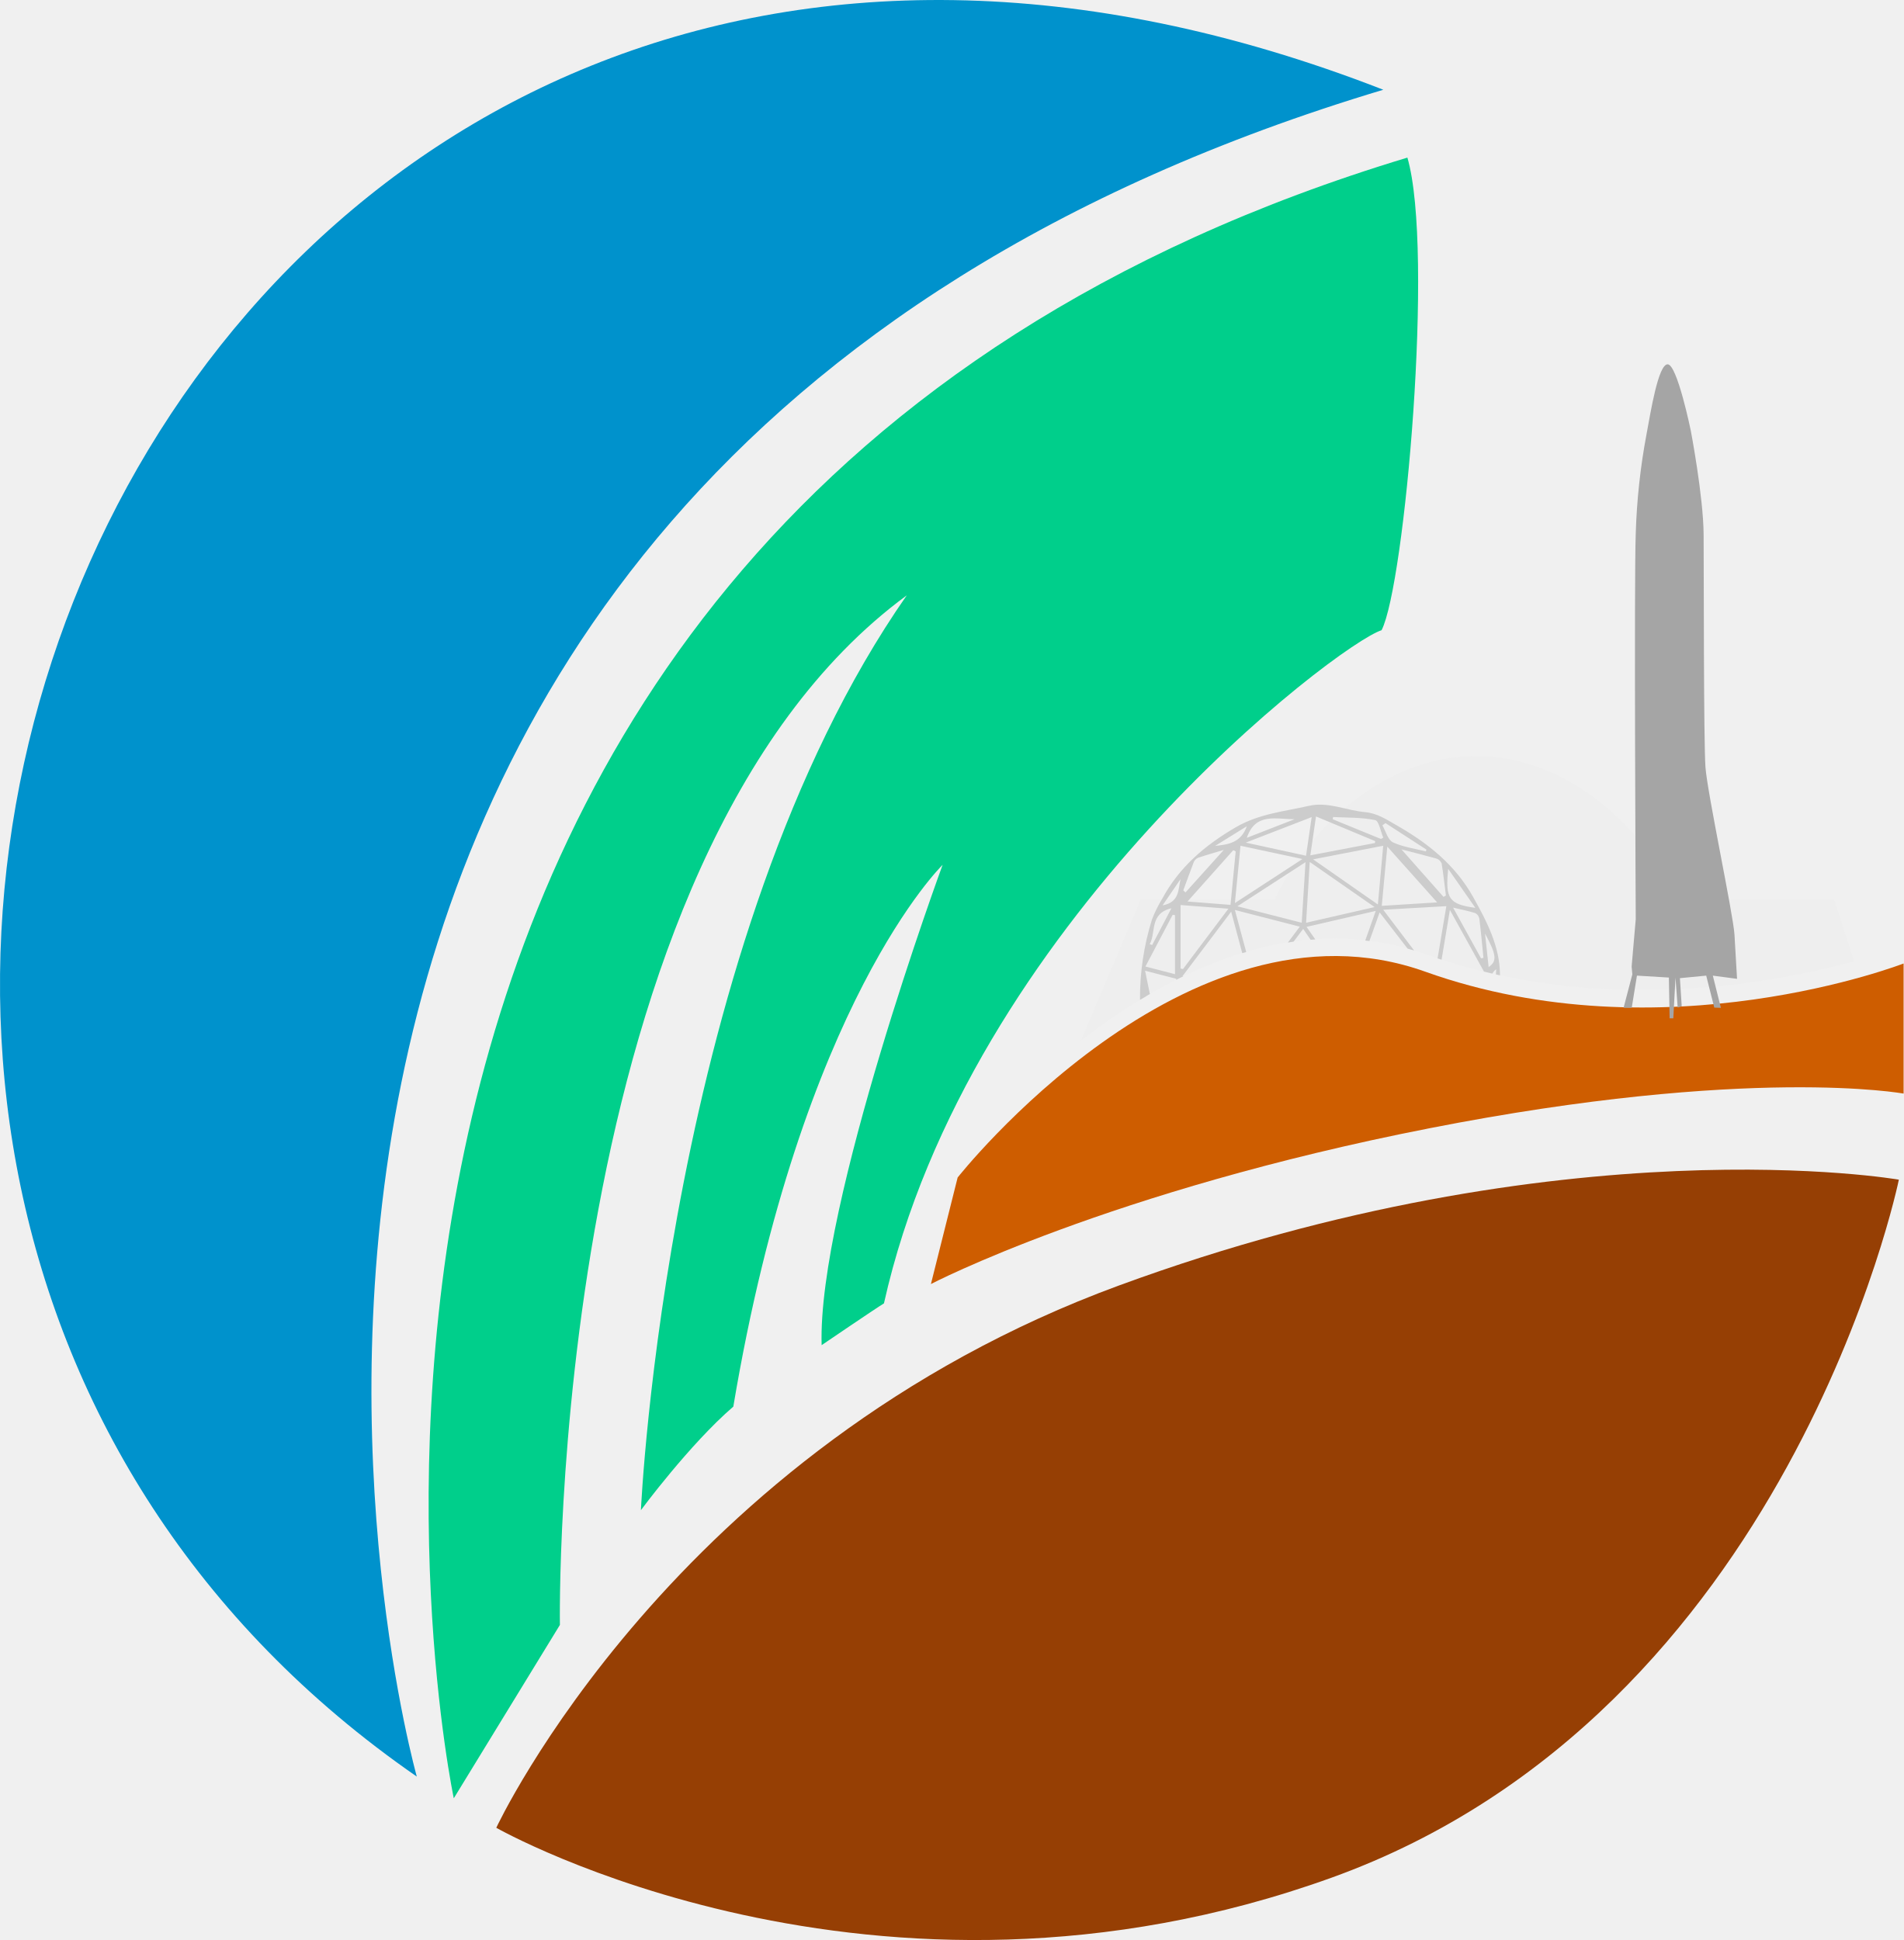
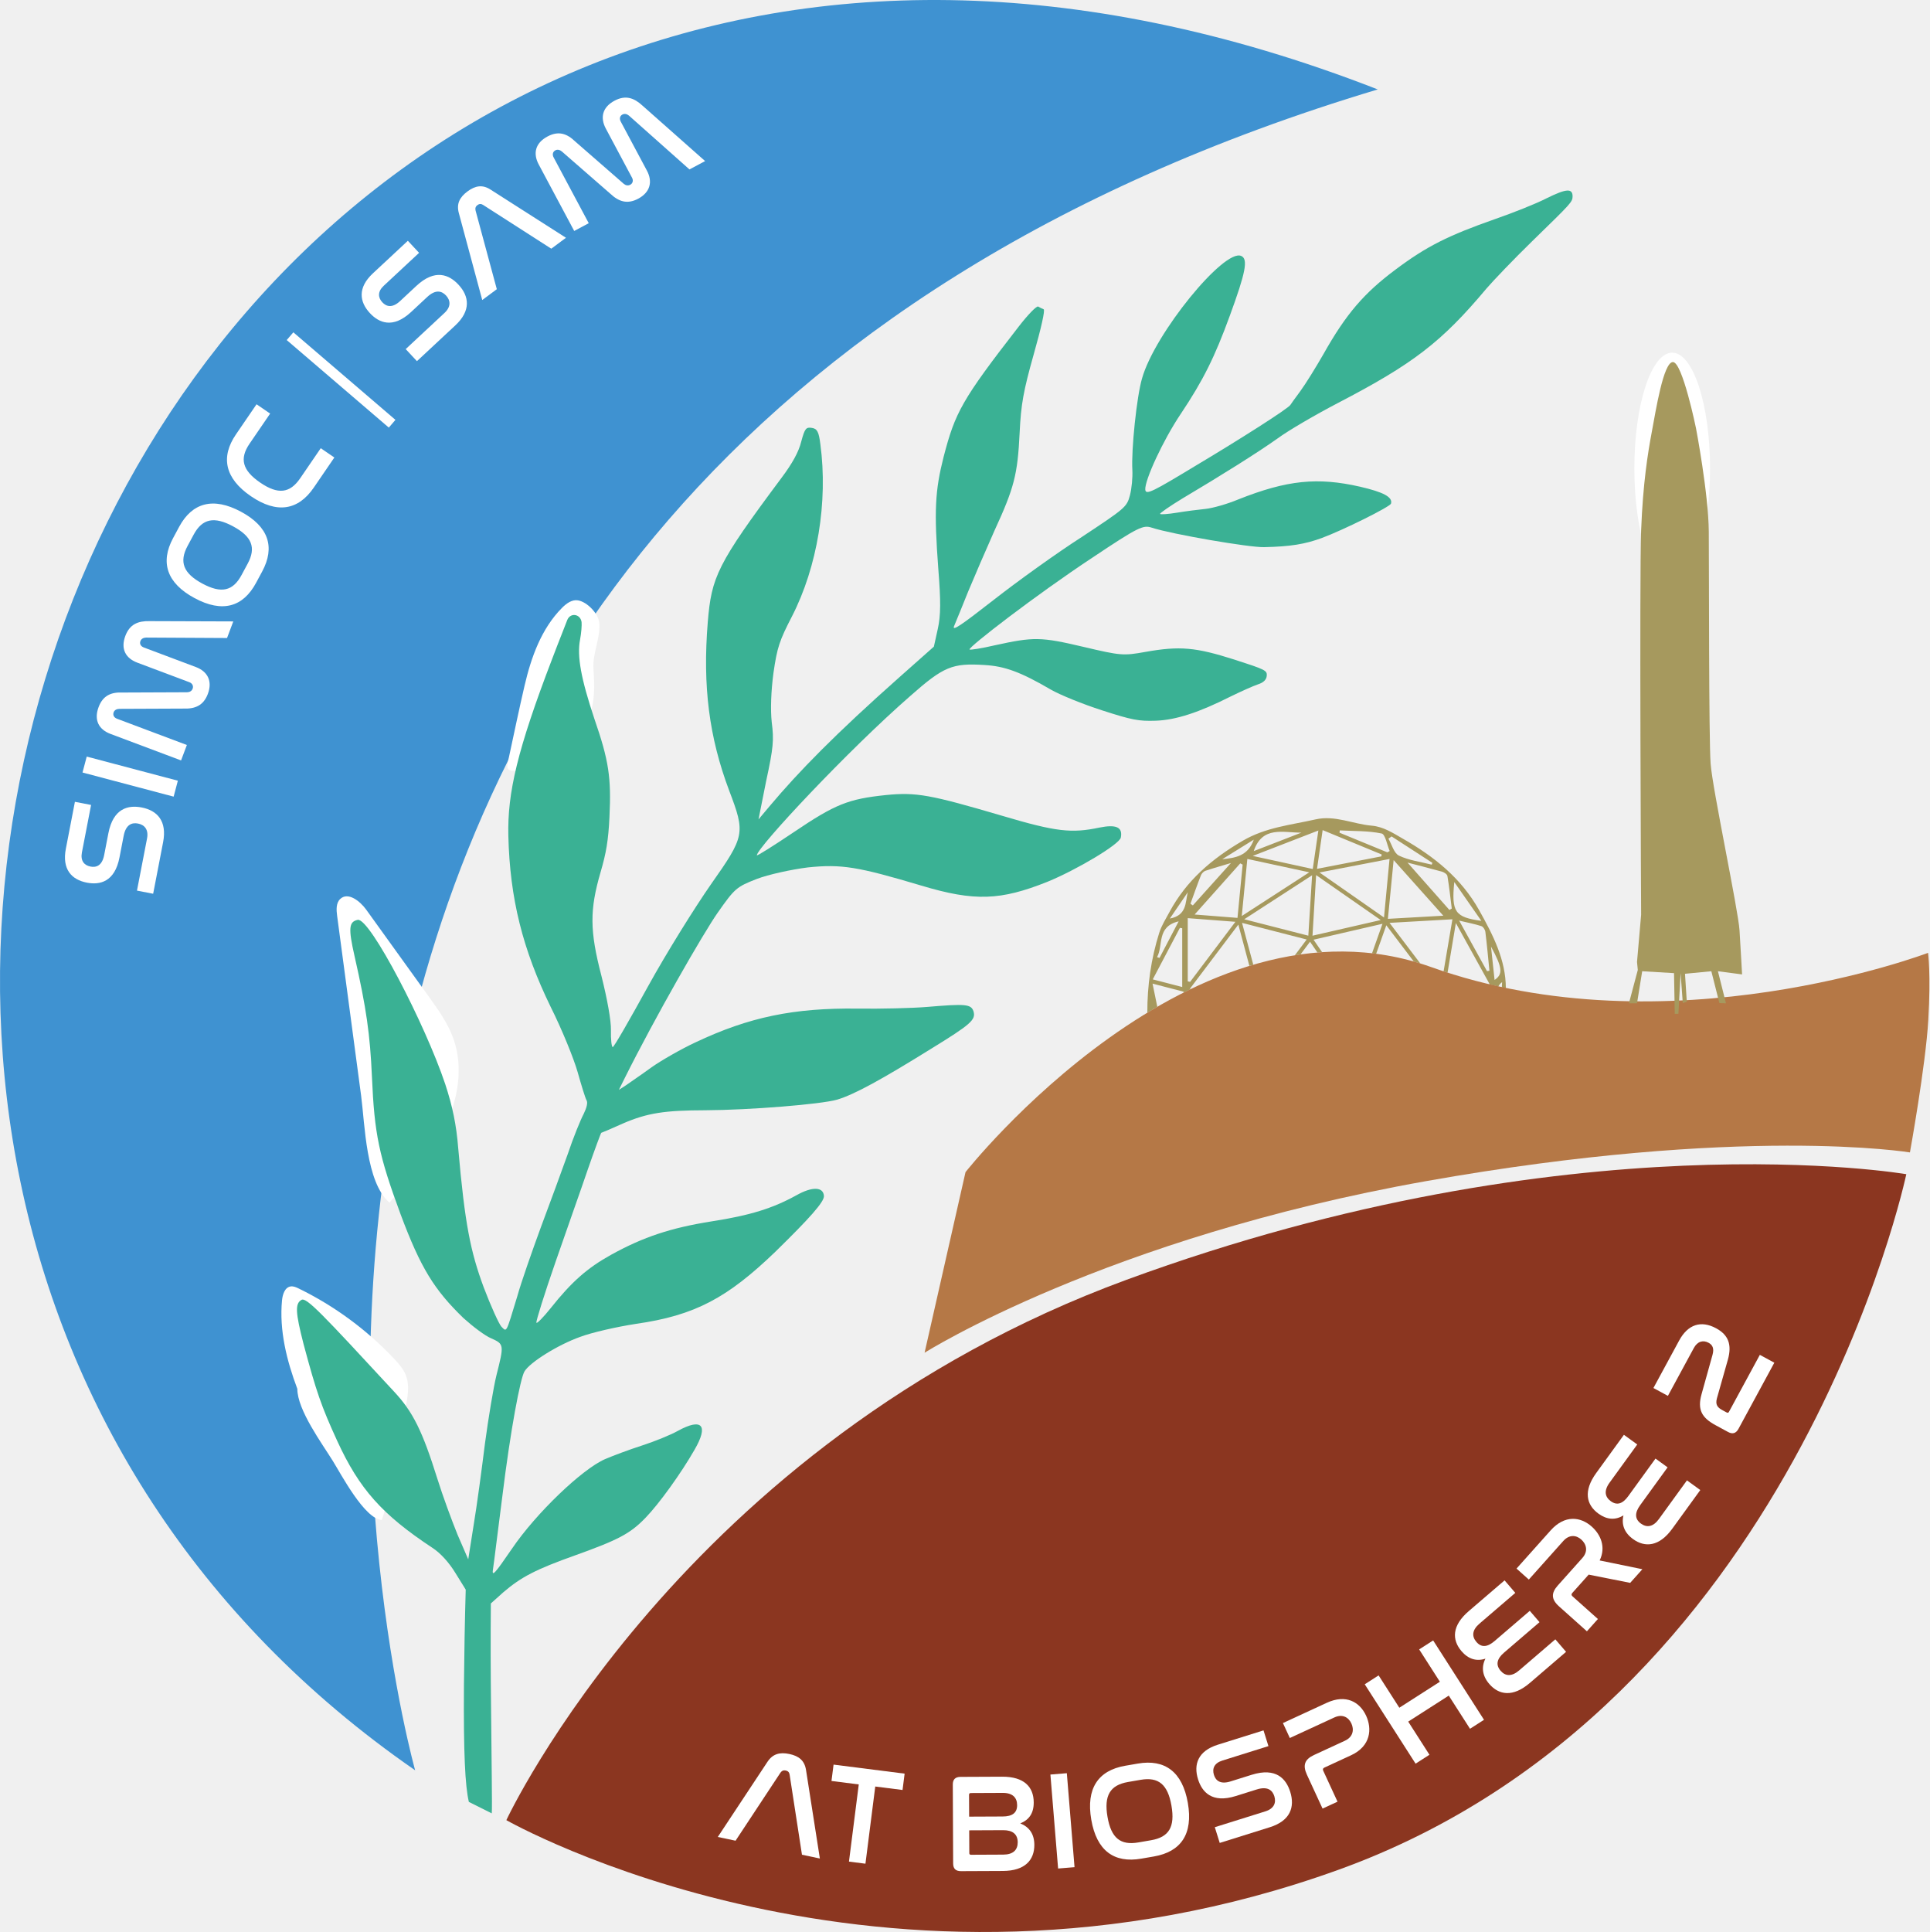
- <svg xmlns="http://www.w3.org/2000/svg" id="Layer_1" data-name="Layer 1" viewBox="0 0 434.42 442.89">
-   <defs>
-     <style>.cls-1{fill:#00cf8b;}.cls-2{fill:#0092cc;}.cls-3{fill:#963f04;}.cls-4{fill:#eee;}.cls-5{fill:#ccc;}.cls-6{fill:#ce5d00;}.cls-7{fill:#a5a5a5;}</style>
+ <svg xmlns="http://www.w3.org/2000/svg" width="155.977mm" height="156.148mm" viewBox="0 0 155.977 156.148" version="1.1" id="svg8">
+   <defs id="defs2">
+     <clipPath id="clipPath850" clipPathUnits="userSpaceOnUse">
+       <path id="path848" d="M 0,600 H 600 V 0 H 0 Z" />
+     </clipPath>
+     <clipPath id="clipPath862" clipPathUnits="userSpaceOnUse">
+       <path id="path860" d="M 0,600 H 600 V 0 H 0 Z" />
+     </clipPath>
  </defs>
-   <path class="cls-1" d="M106.3,410.27S44.84,120,323.95,35.71c6.16,21.2-.6,97.55-5.89,107.89-9.9,3.15-94.21,67-113.58,153.68-2,1.22-14.22,9.54-14.22,9.54-1-31.89,27.61-109.65,27.61-109.65S185.6,228.45,170.1,320.85c-10,8.62-21.09,23.64-21.09,23.64s5.86-130.27,60.68-208.85C127.56,196,130.52,370.69,130.52,370.69Z" transform="translate(-2.73 0.27)" />
-   <path class="cls-2" d="M318.45,20.22C39.26-88.62-105.11,264.93,97.86,405.31,97.86,405.31,14.93,111.27,318.45,20.22Z" transform="translate(-2.73 0.27)" />
-   <path class="cls-3" d="M116,417s40.16-86.36,142.12-123.8,178-24.16,178-24.16-24.9,121.65-129.47,159.35S116,417,116,417Z" transform="translate(-2.73 0.27)" />
-   <path class="cls-4" d="M328,217.55c39.45,14.09,79.11,6.76,97.92,1.67l-4.57-14.14H385.62c-8.6-17.66-25.93-32.76-46-32.76s-37.37,15.1-46,32.76H263.11l-13.68,32.22C269.68,221.67,298.51,207,328,217.55Z" transform="translate(-2.73 0.27)" />
-   <path class="cls-5" d="M264.3,227.19c0-.08,0-0.17,0-0.25l0,0.23,0.87-.51-1.09-5.32,7.14,1.85-0.08.24,1.72-.85-0.24,0,11.11-14.72,2.53,9.47,0.9-.26-2.58-9.6,14.81,3.81-2.72,3.63,1.31-.21,2.18-2.91,1.71,2.49,1.06-.09-2-2.86,15.8-3.65-2.4,6.77,0.95,0.11,2.33-6.53L324,216.3c0.49,0.14,1,.27,1.48.42l-7.05-9.3,14.41-.82-2,11.93,0.91,0.29,1.9-11.36,7.77,14.06h-0.08l2,0.48a2.75,2.75,0,0,1,.88-1l-0.06,1.19,0.92,0.2c0-6.53-2.94-12.2-6.13-17.89-4.12-7.36-10.32-12.28-17.46-16.36-2.29-1.31-4.44-2.76-7.17-3-4.3-.37-8.41-2.45-12.86-1.44-5.65,1.29-11.35,1.79-16.68,4.89-7.09,4.13-12.91,9.12-16.79,16.32a28.59,28.59,0,0,0-2.35,4.77A60.06,60.06,0,0,0,262.92,228Zm78.19-6.69-0.82-7.64C344.3,217.71,344.46,219.17,342.49,220.5Zm-2.11-11c0.37,3,.63,5.94.93,8.91l-0.55.1-6.38-11.58c2.1,0.5,3.63.79,5.1,1.27A1.82,1.82,0,0,1,340.38,209.48Zm-7.12-11.41,6.2,8.9C333.42,206.14,332.57,204.93,333.26,198.07Zm-60.53,22.87-0.55-.11V206.34l10.92,0.84Zm10.85-14.65-9.82-.77,10.45-11.72,0.55,0.28Zm1-.42,1.28-13.08L300,195.84Zm15.25,4.5-14.68-3.76,15.55-10.08Zm1,0,0.83-13.88,14.8,10.3Zm16.38-4.17-14.78-10.31,16-3.1Zm0.89,0.31L319.36,193l11.38,12.74Zm13.64-9.83c0.42,2.48.68,5,1,7.47l-0.55.31-9.59-10.84c1.8,0.47,4.86,1.23,7.89,2.07A1.89,1.89,0,0,1,331.68,196.68Zm-12.79-9.06,9.35,6.05-0.14.41c-2.53-.64-5.21-1-7.51-2.07-1.16-.56-1.63-2.54-2.41-3.88ZM307,186.25c3.21,0.17,6.48.06,9.59,0.7,0.86,0.18,1.25,2.61,1.85,4l-0.53.31-11-4.5Zm9.61,5.51-0.08.43L301.8,195l1.29-8.88Zm-14.51-5.49-1.28,8.82-13.76-3Zm-3.89.48L287.3,191C289.28,185.12,294.08,186.79,298.22,186.75Zm-10.91,1.61c-1.33,3.76-4.24,4.18-7.23,4.48Zm-12.12,8.19a2,2,0,0,1,1-1c2.12-.71,4.27-1.31,5.86-1.79l-8.74,9.71L272.8,203C273.59,200.88,274.35,198.7,275.19,196.55Zm-3,3.87c-0.57,2.33-.19,5.29-4.11,6Zm-2.09,6.66-4.39,8.38-0.57-.18C266.64,212.63,265,208.29,270.1,207.08Zm0.28,1.5,0.54,0.08v13.47l-6.75-1.75Z" transform="translate(-2.73 0.27)" />
-   <path class="cls-6" d="M215.2,292.87S255.83,271.65,329,257.3s108.2-7.91,108.2-7.91v-29.7S382.36,241,328,221.55s-106.7,47-106.7,47Z" transform="translate(-2.73 0.27)" />
-   <path class="cls-7" d="M375.13,220.38l0.94-10.81s-0.41-77.32,0-88.08a145.76,145.76,0,0,1,2.45-22.59c0.92-4.87,2.65-16,4.83-16s5.28,15.14,5.28,15.14,2.87,15,2.93,23.72,0,47.3.42,53.12,6.33,33.52,6.62,38.2,0.59,10.11.59,10.11l-5.53-.73,1.84,7.35-1.51-.05-1.84-7.3-6,.58,0.41,6.4-0.92.3-0.5-6.84-0.5,9.31h-0.84l-0.17-9.31-7.29-.44-1.19,7.35h-1.86l2-7.64Z" transform="translate(-2.73 0.27)" />
+   <g id="layer1" transform="translate(-36.16017,-66.84056)">
+     <g transform="matrix(0.3527778,0,0,-0.3527778,8.773223,251.5678)" id="g842">
+       <g id="g856">
+         <g clip-path="url(#clipPath862)" id="g858">
+           <g transform="translate(469.4988,416.3177)" id="g864">
+             <path id="path866" style="fill:#ffffff;fill-opacity:1;fill-rule:nonzero;stroke:none" d="m 0,0 c 0,-14.647 -3.883,-26.52 -8.673,-26.52 -4.79,0 -8.673,11.873 -8.673,26.52 0,14.647 3.883,26.52 8.673,26.52 C -3.883,26.52 0,14.647 0,0" />
+           </g>
+           <g transform="translate(393.3542,503.1483)" id="g868">
+             <path id="path870" style="fill:#3f92d1;fill-opacity:1;fill-rule:nonzero;stroke:none" d="m 0,0 c -279.196,108.838 -423.567,-244.713 -220.588,-385.091 0,0 -82.932,294.035 220.588,385.091" />
+           </g>
+           <g transform="translate(193.6671,106.6358)" id="g872">
+             <path id="path874" style="fill:#8b3620;fill-opacity:1;fill-rule:nonzero;stroke:none" d="m 0,0 c 0,0 40.159,86.364 142.12,123.802 101.961,37.437 178.684,24.188 178.684,24.188 0,0 -25.583,-121.669 -130.156,-159.372 C 86.076,-49.085 0,0 0,0" />
+           </g>
+           <g transform="translate(348.0079,311.0515)" id="g876">
+             <path id="path878" style="fill:#a6995e;fill-opacity:1;fill-rule:nonzero;stroke:none" d="m 0,0 c 0.179,-0.026 0.358,-0.051 0.536,-0.077 v -13.466 c -2.066,0.536 -4.246,1.101 -6.75,1.751 C -4.019,-7.627 -2.01,-3.813 0,0 m -0.28,1.503 c -1.597,-3.049 -2.992,-5.715 -4.388,-8.38 -0.188,0.059 -0.377,0.119 -0.566,0.178 1.498,2.651 -0.191,6.99 4.954,8.202 M 1.807,8.16 C 1.236,5.831 1.615,2.875 -2.301,2.142 -0.739,4.431 0.534,6.296 1.807,8.16 m 3.009,3.871 c 0.168,0.427 0.605,0.908 1.024,1.048 2.116,0.706 4.268,1.309 5.863,1.785 C 8.977,11.833 5.972,8.493 2.967,5.152 2.786,5.281 2.605,5.409 2.424,5.538 3.213,7.706 3.971,9.885 4.816,12.031 m 12.117,8.187 c -1.327,-3.76 -4.235,-4.184 -7.227,-4.484 2.273,1.411 4.547,2.821 7.227,4.484 m 10.907,1.609 c -3.593,-1.394 -7.187,-2.787 -10.915,-4.233 1.975,5.872 6.783,4.201 10.915,4.233 m 3.893,0.484 c -0.451,-3.104 -0.852,-5.864 -1.282,-8.817 -4.645,1.012 -8.872,1.932 -13.759,2.997 5.261,2.036 9.945,3.848 15.041,5.82 m 14.512,-5.489 c -0.025,-0.144 -0.051,-0.289 -0.077,-0.434 -4.799,-0.93 -9.598,-1.86 -14.741,-2.856 0.433,2.984 0.833,5.745 1.288,8.877 4.763,-1.966 9.147,-3.776 13.53,-5.587 m -9.609,5.514 c 3.208,-0.173 6.476,-0.059 9.587,-0.704 0.859,-0.178 1.249,-2.615 1.854,-4.015 -0.177,-0.102 -0.355,-0.205 -0.532,-0.307 -3.654,1.5 -7.308,2.999 -10.961,4.499 0.017,0.175 0.034,0.351 0.052,0.527 M 48.513,20.96 c 3.116,-2.018 6.233,-4.037 9.35,-6.055 -0.048,-0.137 -0.096,-0.275 -0.144,-0.413 -2.526,0.644 -5.208,0.963 -7.514,2.068 -1.158,0.556 -1.631,2.54 -2.415,3.878 0.241,0.174 0.482,0.348 0.723,0.522 M 61.304,11.904 C 61.722,9.427 61.989,6.925 62.306,4.431 L 61.756,4.12 c -3.418,3.864 -6.836,7.728 -9.59,10.841 1.802,-0.467 4.857,-1.228 7.889,-2.072 0.486,-0.136 1.182,-0.589 1.249,-0.985 M 47.668,2.076 c 0.437,4.467 0.841,8.604 1.316,13.463 4.187,-4.688 7.947,-8.896 11.384,-12.743 -3.43,-0.195 -7.871,-0.447 -12.7,-0.72 M 46.775,2.39 C 41.741,5.9 37.094,9.141 31.995,12.697 37.6,13.779 42.661,14.756 48.045,15.795 47.624,11.354 47.223,7.125 46.775,2.39 M 30.39,-1.785 C 30.665,2.81 30.926,7.186 31.219,12.1 36.215,8.624 40.876,5.381 46.023,1.801 40.531,0.541 35.609,-0.588 30.39,-1.785 m -0.955,0.004 C 24.54,-0.527 19.867,0.67 14.75,1.98 20.008,5.389 24.898,8.557 30.298,12.057 29.995,7.194 29.725,2.866 29.435,-1.781 m -15.255,4.5 c 0.453,4.639 0.854,8.748 1.277,13.081 4.679,-1.009 9.108,-1.964 14.194,-3.062 C 24.314,9.282 19.486,6.155 14.18,2.719 M 13.202,2.297 C 9.566,2.582 6.058,2.858 3.382,3.068 6.714,6.804 10.273,10.794 13.833,14.785 14.015,14.69 14.198,14.595 14.381,14.5 13.998,10.539 13.615,6.579 13.202,2.297 M 2.348,-12.358 c -0.182,0.038 -0.364,0.077 -0.546,0.115 V 2.236 C 5.132,1.981 8.682,1.709 12.723,1.398 9.08,-3.432 5.714,-7.895 2.348,-12.358 M 62.883,10.51 c 2.148,-3.081 4.12,-5.908 6.204,-8.897 -6.039,0.823 -6.893,2.034 -6.204,8.897 m 7.12,-11.413 c 0.368,-2.962 0.632,-5.936 0.931,-8.907 -0.184,-0.033 -0.367,-0.066 -0.55,-0.099 -2.033,3.689 -4.067,7.379 -6.383,11.58 2.101,-0.501 3.632,-0.786 5.096,-1.268 0.412,-0.136 0.847,-0.825 0.906,-1.306 m 2.112,-11.018 c -0.263,2.451 -0.515,4.805 -0.82,7.641 2.629,-4.844 2.784,-6.312 0.82,-7.641 M -6.079,-18.61 c -0.006,0.083 -0.006,0.167 -0.015,0.249 0.016,-0.076 0.032,-0.153 0.048,-0.23 0.29,0.171 0.582,0.339 0.874,0.507 -0.355,1.731 -0.716,3.487 -1.092,5.32 2.572,-0.668 4.698,-1.22 7.139,-1.855 -0.025,-0.08 -0.05,-0.157 -0.075,-0.237 0.572,0.288 1.146,0.573 1.725,0.851 -0.082,0.014 -0.161,0.028 -0.243,0.042 3.766,4.985 7.312,9.682 11.115,14.716 0.866,-3.235 1.7,-6.351 2.534,-9.467 0.298,0.091 0.598,0.176 0.897,0.264 -0.851,3.167 -1.699,6.32 -2.582,9.603 5.133,-1.32 9.77,-2.512 14.81,-3.809 -0.916,-1.223 -1.819,-2.428 -2.718,-3.63 0.434,0.07 0.868,0.144 1.305,0.205 0.722,0.964 1.446,1.93 2.183,2.915 0.575,-0.837 1.141,-1.661 1.708,-2.485 0.354,0.029 0.707,0.063 1.062,0.087 -0.65,0.946 -1.301,1.893 -1.966,2.862 5.274,1.217 10.31,2.379 15.797,3.645 -0.812,-2.291 -1.606,-4.53 -2.399,-6.769 0.317,-0.036 0.633,-0.065 0.95,-0.106 0.765,2.148 1.535,4.311 2.327,6.533 2.151,-2.836 4.226,-5.573 6.312,-8.322 0.491,-0.14 0.983,-0.272 1.475,-0.425 -2.335,3.081 -4.641,6.123 -7.051,9.302 4.976,0.283 9.496,0.539 14.412,0.818 -0.689,-4.065 -1.339,-7.9 -2.022,-11.926 0.304,-0.101 0.607,-0.196 0.91,-0.294 0.615,3.678 1.231,7.364 1.9,11.359 2.749,-4.972 5.201,-9.406 7.774,-14.06 -0.026,-0.005 -0.051,-0.009 -0.077,-0.014 0.674,-0.164 1.348,-0.326 2.02,-0.479 0.222,0.41 0.506,0.759 0.881,1.009 -0.022,-0.403 -0.042,-0.79 -0.064,-1.188 0.308,-0.068 0.616,-0.136 0.924,-0.202 -0.018,6.53 -2.94,12.2 -6.127,17.888 -4.125,7.36 -10.317,12.285 -17.458,16.362 -2.294,1.309 -4.441,2.76 -7.167,2.996 -4.297,0.371 -8.409,2.449 -12.856,1.436 C 25.443,23.574 19.741,23.075 14.412,19.97 7.326,15.842 1.502,10.855 -2.379,3.649 -3.221,2.086 -4.205,0.547 -4.732,-1.126 c -1.883,-5.976 -2.742,-12.086 -2.727,-18.312 0.458,0.278 0.916,0.555 1.38,0.828" />
+           </g>
+           <g transform="translate(289.5071,213.7234)" id="g880">
+             <path id="path882" style="fill:#b57846;fill-opacity:1;fill-rule:nonzero;stroke:none" d="m 0,0 c 0,0 41.547,26.286 114.92,39.313 72.633,12.896 110.875,6.578 110.875,6.578 0,0 3.608,19.904 4.215,30.403 0.607,10.499 -0.058,15.321 -0.058,15.321 0,0 -59.472,-22.686 -113.873,-3.257 C 61.678,107.786 9.378,41.375 9.378,41.375 Z" />
+           </g>
+           <g transform="translate(452.7641,303.2533)" id="g884">
+             <path id="path886" style="fill:#a6995e;fill-opacity:1;fill-rule:nonzero;stroke:none" d="m 0,0 0.943,10.805 c 0,0 -0.41,77.324 0,88.079 0.41,10.755 1.535,17.72 2.452,22.593 0.918,4.872 2.653,15.958 4.833,15.958 2.18,0 5.282,-15.135 5.282,-15.135 0,0 2.866,-14.979 2.935,-23.722 0.069,-8.742 0,-47.297 0.419,-53.119 0.419,-5.821 6.333,-33.521 6.624,-38.202 0.29,-4.681 0.587,-10.114 0.587,-10.114 l -5.534,0.727 1.845,-7.349 -1.51,0.054 -1.844,7.295 -6.037,-0.582 0.412,-6.402 -0.92,-0.296 -0.498,6.844 -0.503,-9.314 H 8.648 L 8.48,-2.566 1.186,-2.13 0,-9.479 h -1.855 l 2.034,7.641 z" />
+           </g>
+           <g transform="translate(246.1894,101.9268)" id="g888">
+             <path id="path890" style="fill:#ffffff;fill-opacity:1;fill-rule:nonzero;stroke:none" d="M 0,0 -4.071,0.858 7.315,18.079 c 1.2,1.808 2.799,2.256 5.022,1.786 2.191,-0.462 3.473,-1.518 3.809,-3.649 l 3.173,-20.293 -4.101,0.865 -2.83,18.357 c -0.082,0.542 -0.381,0.833 -0.882,0.938 -0.501,0.106 -0.892,-0.041 -1.217,-0.495 z" />
+           </g>
+           <g transform="translate(284.9316,117.292)" id="g892">
+             <path id="path894" style="fill:#ffffff;fill-opacity:1;fill-rule:nonzero;stroke:none" d="m 0,0 -0.476,-3.745 -6.253,0.795 -2.248,-17.682 -3.777,0.48 2.247,17.68 -6.254,0.795 0.477,3.746 z" />
+           </g>
+           <g transform="translate(299.7548,99.0566)" id="g896">
+             <path id="path898" style="fill:#ffffff;fill-opacity:1;fill-rule:nonzero;stroke:none" d="m 0,0 c 0,-0.255 0.16,-0.352 0.417,-0.35 l 7.359,0.034 c 2.273,0.009 3.324,1.07 3.316,2.83 C 11.083,4.338 9.959,5.293 7.751,5.283 L -0.023,5.248 Z m -0.039,8.384 7.68,0.034 c 2.24,0.011 3.324,0.848 3.316,2.607 -0.008,1.696 -1.005,2.811 -3.309,2.801 L 0.354,13.793 C 0.098,13.792 -0.062,13.664 -0.061,13.407 Z m 7.543,9.153 C 12.592,17.561 14.746,15.17 14.762,11.65 14.773,9.154 13.692,7.646 11.68,6.837 13.731,6.014 14.891,4.42 14.902,1.924 14.918,-1.532 12.785,-4.038 7.697,-4.061 l -9.599,-0.043 c -1.217,-0.005 -1.795,0.568 -1.801,1.752 l -0.08,18.079 c -0.006,1.183 0.568,1.762 1.784,1.767 z" />
+           </g>
+           <g transform="translate(322.1035,117.3936)" id="g900">
+             <path id="path902" style="fill:#ffffff;fill-opacity:1;fill-rule:nonzero;stroke:none" d="m 0,0 1.763,-21.528 -3.764,-0.309 -1.764,21.528 z" />
+           </g>
+           <g transform="translate(336.1152,115.377)" id="g904">
+             <path id="path906" style="fill:#ffffff;fill-opacity:1;fill-rule:nonzero;stroke:none" d="m 0,0 c -4.099,-0.709 -5.536,-3.1 -4.692,-7.987 0.839,-4.855 2.954,-6.568 7.084,-5.855 l 2.9,0.502 c 4.1,0.708 5.517,3.031 4.672,7.918 C 9.124,-0.566 6.999,1.209 2.9,0.501 Z m 2.257,4.221 c 6.18,1.068 10.226,-1.869 11.464,-9.026 1.231,-7.125 -1.575,-11.181 -7.784,-12.256 l -2.902,-0.501 c -6.212,-1.073 -10.216,1.806 -11.447,8.932 -1.236,7.157 1.589,11.282 7.768,12.35 z" />
+           </g>
+           <g transform="translate(367.1738,127.2012)" id="g908">
+             <path id="path910" style="fill:#ffffff;fill-opacity:1;fill-rule:nonzero;stroke:none" d="m 0,0 1.129,-3.604 -10.567,-3.31 c -1.864,-0.584 -2.372,-1.85 -1.922,-3.285 0.392,-1.253 1.406,-2.243 3.819,-1.487 l 4.825,1.512 c 5.621,1.76 7.91,-0.943 8.838,-3.906 1.091,-3.482 0.031,-6.631 -4.672,-8.105 l -11.484,-3.598 -1.129,3.604 11.605,3.636 c 1.955,0.613 2.506,1.959 2.037,3.455 -0.42,1.345 -1.505,2.346 -4.041,1.553 l -4.794,-1.504 c -5.498,-1.721 -7.748,0.962 -8.647,3.832 -1.072,3.421 -0.023,6.5 4.558,7.935 z" />
+           </g>
+           <g transform="translate(381.6728,133.5215)" id="g912">
+             <path id="path914" style="fill:#ffffff;fill-opacity:1;fill-rule:nonzero;stroke:none" d="m 0,0 c 4.415,2.038 7.563,0.179 9.012,-2.958 1.369,-2.963 1.13,-6.95 -3.46,-9.067 l -6.1,-2.818 c -0.32,-0.147 -0.427,-0.373 -0.266,-0.721 l 3.272,-7.088 -3.428,-1.582 -3.581,7.755 c -1.019,2.208 -0.505,3.538 1.645,4.53 l 7.058,3.259 c 1.948,0.899 2.114,2.596 1.484,3.961 -0.657,1.424 -2.05,2.226 -3.909,1.368 l -10.196,-4.707 -1.582,3.427 z" />
+           </g>
+           <g transform="translate(393.5478,139.8008)" id="g916">
+             <path id="path918" style="fill:#ffffff;fill-opacity:1;fill-rule:nonzero;stroke:none" d="m 0,0 4.748,-7.408 9.293,5.955 -4.746,7.408 3.205,2.054 11.652,-18.183 -3.207,-2.055 -4.867,7.597 -9.294,-5.956 4.868,-7.596 -3.179,-2.037 -11.651,18.184 z" />
+           </g>
+           <g transform="translate(422.414,161.5703)" id="g920">
+             <path id="path922" style="fill:#ffffff;fill-opacity:1;fill-rule:nonzero;stroke:none" d="M 0,0 2.46,-2.865 -5.75,-9.91 c -1.724,-1.481 -1.789,-2.928 -0.706,-4.192 1.146,-1.336 2.518,-1.212 4.17,0.206 l 8.062,6.919 2.232,-2.599 -8.137,-6.983 c -1.651,-1.418 -1.938,-2.802 -0.792,-4.138 1.104,-1.287 2.572,-1.377 4.248,0.061 l 8.307,7.129 2.46,-2.866 -8.307,-7.128 c -3.886,-3.335 -7.112,-2.772 -9.3,-0.222 -1.605,1.871 -1.84,3.864 -0.875,5.787 -2.072,-0.681 -3.933,-0.085 -5.475,1.711 -2.251,2.623 -2.208,5.867 1.653,9.181 z" />
+           </g>
+           <g transform="translate(432.9579,173.0059)" id="g924">
+             <path id="path926" style="fill:#ffffff;fill-opacity:1;fill-rule:nonzero;stroke:none" d="m 0,0 c 3.242,3.627 6.871,3.174 9.448,0.871 2.005,-1.791 3.3,-4.665 1.794,-7.742 l 9.792,-2.01 -2.794,-3.127 -9.511,1.891 -3.754,-4.199 c -0.235,-0.263 -0.243,-0.512 0.043,-0.769 l 5.824,-5.203 -2.518,-2.816 -6.371,5.694 c -1.814,1.621 -1.871,3.045 -0.293,4.811 l 5.608,6.276 C 8.697,-4.725 8.176,-3.1 7.029,-2.075 5.885,-1.053 4.287,-0.869 2.902,-2.421 l -7.89,-8.829 -2.817,2.516 z" />
+           </g>
+           <g transform="translate(449.7607,194.9199)" id="g928">
+             <path id="path930" style="fill:#ffffff;fill-opacity:1;fill-rule:nonzero;stroke:none" d="m 0,0 3.057,-2.216 -6.35,-8.757 c -1.334,-1.84 -1.061,-3.261 0.286,-4.238 1.425,-1.035 2.73,-0.598 4.007,1.164 l 6.237,8.602 2.772,-2.01 -6.294,-8.679 c -1.277,-1.762 -1.235,-3.176 0.19,-4.21 1.372,-0.994 2.822,-0.742 4.118,1.047 l 6.424,8.859 3.057,-2.216 -6.424,-8.86 c -3.006,-4.144 -6.273,-4.345 -8.994,-2.372 -1.994,1.447 -2.684,3.329 -2.193,5.425 -1.858,-1.144 -3.805,-0.996 -5.722,0.395 -2.798,2.027 -3.509,5.191 -0.521,9.31 z" />
+           </g>
+           <g transform="translate(462.4238,216.5273)" id="g932">
+             <path id="path934" style="fill:#ffffff;fill-opacity:1;fill-rule:nonzero;stroke:none" d="m 0,0 c 1.981,3.656 4.979,4.687 8.468,2.797 2.812,-1.524 3.654,-3.729 2.696,-7.176 l -2.513,-8.864 c -0.407,-1.489 0.159,-2.124 1.228,-2.702 l 0.956,-0.52 c 0.31,-0.168 0.455,-0.1 0.592,0.153 l 7.06,13.023 3.319,-1.8 -8.203,-15.132 c -0.581,-1.069 -1.36,-1.3 -2.401,-0.737 l -2.869,1.556 c -3.094,1.677 -4.223,3.49 -3.199,7.121 l 2.502,8.978 C 8.058,-1.785 7.64,-1.012 6.739,-0.524 5.474,0.162 4.187,-0.196 3.364,-1.715 l -5.947,-10.97 -3.318,1.799 z" />
+           </g>
+           <g transform="translate(94.7988,339.9385)" id="g936">
+             <path id="path938" style="fill:#ffffff;fill-opacity:1;fill-rule:nonzero;stroke:none" d="m 0,0 3.706,-0.716 -2.099,-10.87 c -0.37,-1.917 0.503,-2.966 1.98,-3.251 1.287,-0.248 2.641,0.175 3.12,2.656 l 0.959,4.965 c 1.116,5.78 4.581,6.513 7.629,5.924 3.582,-0.691 5.851,-3.118 4.915,-7.956 l -2.28,-11.813 -3.708,0.716 2.306,11.939 c 0.388,2.01 -0.535,3.134 -2.075,3.431 -1.382,0.267 -2.779,-0.213 -3.281,-2.821 l -0.954,-4.933 c -1.092,-5.654 -4.52,-6.361 -7.472,-5.791 -3.518,0.68 -5.731,3.063 -4.821,7.776 z" />
+           </g>
+           <g transform="translate(97.5058,350.3027)" id="g940">
+             <path id="path942" style="fill:#ffffff;fill-opacity:1;fill-rule:nonzero;stroke:none" d="M 0,0 20.884,-5.527 19.917,-9.178 -0.966,-3.65 Z" />
+           </g>
+           <g transform="translate(120.4531,352.957)" id="g944">
+             <path id="path946" style="fill:#ffffff;fill-opacity:1;fill-rule:nonzero;stroke:none" d="m 0,0 -1.328,-3.535 -16.18,6.078 c -2.637,0.991 -3.852,3.123 -2.715,6.149 1.013,2.697 2.936,3.445 5.524,3.328 L 0.06,12.08 c 0.588,0.019 1.064,0.284 1.267,0.823 0.225,0.6 -0.056,1.218 -0.746,1.478 l -11.953,4.491 c -2.636,0.991 -3.854,3.122 -2.727,6.118 1.013,2.697 2.936,3.446 5.546,3.387 l 19.191,-0.065 -1.431,-3.804 -18.56,0.101 c -0.587,-0.018 -1.093,-0.272 -1.296,-0.811 -0.226,-0.6 0.066,-1.188 0.785,-1.458 L 2.061,17.859 C 4.727,16.857 5.921,14.665 4.806,11.699 3.804,9.033 1.87,8.255 -0.729,8.343 L -15.488,8.281 c -0.589,-0.018 -1.094,-0.273 -1.285,-0.782 -0.237,-0.63 0.055,-1.217 0.774,-1.487 z" />
+           </g>
+           <g transform="translate(120.6142,398.5547)" id="g948">
+             <path id="path950" style="fill:#ffffff;fill-opacity:1;fill-rule:nonzero;stroke:none" d="m 0,0 c -1.97,-3.665 -0.974,-6.271 3.396,-8.621 4.341,-2.334 6.995,-1.725 8.979,1.968 l 1.395,2.592 c 1.971,3.665 1.015,6.214 -3.354,8.563 C 6.074,6.836 3.365,6.258 1.396,2.594 Z m -1.932,4.382 c 2.971,5.525 7.781,6.9 14.18,3.46 6.369,-3.426 7.834,-8.137 4.849,-13.691 l -1.395,-2.593 c -2.986,-5.554 -7.723,-6.93 -14.095,-3.505 -6.399,3.44 -7.903,8.211 -4.932,13.735 z" />
+           </g>
+           <g transform="translate(136.4208,431.0166)" id="g952">
+             <path id="path954" style="fill:#ffffff;fill-opacity:1;fill-rule:nonzero;stroke:none" d="m 0,0 3.118,-2.132 -4.717,-6.894 c -2.348,-3.435 -1.662,-6.115 2.434,-8.915 4.066,-2.783 6.796,-2.478 9.163,0.982 l 4.716,6.895 3.117,-2.132 -4.716,-6.895 c -3.559,-5.204 -8.444,-6.051 -14.413,-1.968 -5.996,4.102 -6.96,8.988 -3.418,14.164 z" />
+           </g>
+           <g transform="translate(144.8544,447.501)" id="g956">
+             <path id="path958" style="fill:#ffffff;fill-opacity:1;fill-rule:nonzero;stroke:none" d="M 0,0 23.395,-20.055 21.876,-21.828 -1.52,-1.773 Z" />
+           </g>
+           <g transform="translate(171.0927,468.4736)" id="g960">
+             <path id="path962" style="fill:#ffffff;fill-opacity:1;fill-rule:nonzero;stroke:none" d="m 0,0 2.574,-2.762 -8.099,-7.546 c -1.428,-1.331 -1.34,-2.692 -0.316,-3.793 0.895,-0.96 2.237,-1.415 4.087,0.308 l 3.697,3.447 c 4.308,4.013 7.54,2.564 9.655,0.293 2.487,-2.669 2.891,-5.966 -0.713,-9.325 l -8.803,-8.201 -2.574,2.763 8.896,8.288 c 1.498,1.395 1.413,2.847 0.344,3.995 -0.958,1.029 -2.37,1.465 -4.313,-0.346 l -3.674,-3.425 c -4.214,-3.925 -7.401,-2.476 -9.45,-0.277 -2.444,2.622 -2.829,5.851 0.683,9.122 z" />
+           </g>
+           <g transform="translate(191.4814,457.3818)" id="g964">
+             <path id="path966" style="fill:#ffffff;fill-opacity:1;fill-rule:nonzero;stroke:none" d="m 0,0 -3.339,-2.482 -5.37,19.935 c -0.561,2.096 0.162,3.59 1.986,4.945 1.797,1.337 3.437,1.599 5.256,0.44 L 15.846,11.781 12.481,9.279 -3.151,19.311 c -0.461,0.297 -0.876,0.266 -1.286,-0.039 -0.412,-0.305 -0.561,-0.696 -0.436,-1.24 z" />
+           </g>
+           <g transform="translate(212.5458,472.5)" id="g968">
+             <path id="path970" style="fill:#ffffff;fill-opacity:1;fill-rule:nonzero;stroke:none" d="m 0,0 -3.331,-1.777 -8.134,15.24 c -1.324,2.483 -0.831,4.886 2.02,6.408 2.54,1.355 4.476,0.649 6.341,-1.148 L 8.016,9.029 C 8.47,8.654 9.002,8.54 9.511,8.811 c 0.563,0.301 0.76,0.951 0.416,1.599 L 3.916,21.671 c -1.324,2.483 -0.831,4.887 1.991,6.393 2.54,1.355 4.476,0.649 6.399,-1.118 L 26.669,14.232 23.084,12.32 9.218,24.646 C 8.766,25.02 8.217,25.163 7.709,24.893 7.146,24.591 6.976,23.956 7.336,23.278 L 13.331,12.047 C 14.672,9.535 14.121,7.102 11.327,5.611 8.815,4.271 6.851,4.962 4.957,6.743 l -11.12,9.694 c -0.453,0.375 -1,0.518 -1.481,0.262 -0.592,-0.317 -0.761,-0.951 -0.401,-1.629 z" />
+           </g>
+           <g transform="translate(145.767,205.4495)" id="g972">
+             <path id="path974" style="fill:#ffffff;fill-opacity:1;fill-rule:evenodd;stroke:none" d="m 0,0 c -2.432,6.472 -4.164,13.376 -3.51,20.259 0.128,1.346 0.629,2.988 1.965,3.2 0.638,0.101 1.268,-0.182 1.849,-0.465 C 8.525,18.989 16.006,13.471 22.262,6.8 23.273,5.722 24.27,4.585 24.828,3.216 c 0.974,-2.395 0.465,-5.105 -0.057,-7.637 -1.73,-8.383 -2.682,-17.538 -5.414,-25.631 -3.949,0.27 -9.216,10.298 -11.229,13.545 C 5.646,-12.504 0,-4.836 0,0" />
+           </g>
+           <g transform="translate(160.3816,272.6349)" id="g976">
+             <path id="path978" style="fill:#ffffff;fill-opacity:1;fill-rule:evenodd;stroke:none" d="m 0,0 c -1.831,13.721 -3.662,27.442 -5.492,41.164 -0.182,1.359 -0.288,2.946 0.711,3.886 1.791,1.686 4.54,-0.491 5.977,-2.488 4.753,-6.603 9.507,-13.205 14.26,-19.808 2.221,-3.085 4.472,-6.226 5.731,-9.813 C 23.524,6.287 22.146,-1.22 19.023,-7.543 15.9,-13.866 11.172,-19.231 6.499,-24.513 1.08,-19.899 0.875,-6.558 0,0" />
+           </g>
+           <g transform="translate(197.8451,366.5757)" id="g980">
+             <path id="path982" style="fill:#ffffff;fill-opacity:1;fill-rule:evenodd;stroke:none" d="m 0,0 c 1.51,6.5 3.869,13.069 8.577,17.799 0.987,0.992 2.269,1.952 3.65,1.721 2.155,-0.362 4.777,-3.118 4.912,-5.299 0.213,-3.444 -1.575,-6.889 -1.362,-10.333 0.237,-3.813 0.441,-7.808 -1.152,-11.281 -1.783,-3.887 -5.506,-6.461 -9.06,-8.841 -1.89,-1.266 -4.126,-2.817 -6.438,-3.134 -3.691,-0.507 -3.292,0.265 -2.641,3.296 C -2.364,-10.723 -1.239,-5.332 0,0" />
+           </g>
+           <g transform="translate(432.079,478.2269)" id="g984">
+             <path id="path986" style="fill:#3ab194;fill-opacity:1;fill-rule:evenodd;stroke:none" d="m 0,0 c -2.43,-1.257 -7.711,-3.344 -11.753,-4.746 -10.907,-3.832 -15.774,-6.272 -22.922,-11.624 -7.133,-5.33 -11.267,-10.053 -16.48,-19.322 -1.736,-3.021 -4.088,-6.841 -5.309,-8.499 -1.225,-1.657 -2.234,-3.056 -2.251,-3.118 -0.226,-0.722 -12.182,-8.28 -21.374,-13.757 -10.213,-6.184 -11.789,-7.014 -11.911,-5.714 -0.164,2.134 4.061,11.32 8.134,17.373 5.139,7.692 7.771,12.982 11.249,22.514 3.606,9.853 4.254,12.982 2.58,13.672 -3.911,1.669 -19.812,-17.758 -22.713,-28.095 -1.204,-4.088 -2.486,-16.289 -2.21,-20.983 0.085,-1.633 -0.139,-4.197 -0.562,-5.79 -0.706,-2.688 -1.145,-2.985 -11.009,-9.516 -5.708,-3.655 -14.801,-10.187 -20.24,-14.449 -7.48,-5.835 -9.661,-7.34 -9.011,-5.903 0.439,1.069 1.905,4.583 3.203,7.862 1.357,3.264 4.05,9.509 6.014,13.917 4.531,9.844 5.312,12.836 5.777,22.497 0.307,6.442 0.859,9.504 3.191,17.793 1.752,6.193 2.667,10.228 2.314,10.436 -0.309,0.118 -0.907,0.42 -1.259,0.627 -0.352,0.208 -2.321,-1.826 -4.392,-4.495 -13.169,-16.953 -14.629,-19.761 -17.288,-29.975 -1.943,-7.687 -2.208,-12.184 -1.204,-25.67 0.58,-7.292 0.575,-10.61 -0.124,-13.728 -0.301,-1.348 -0.599,-2.696 -0.895,-4.044 -2.563,-2.252 -5.119,-4.519 -7.67,-6.802 -15.039,-13.336 -23.264,-21.781 -29.977,-29.753 -0.848,-1.006 -1.694,-2.015 -2.539,-3.025 0.572,2.926 1.156,5.851 1.75,8.775 1.664,7.675 1.808,9.426 1.286,13.446 -0.326,2.895 -0.155,7.26 0.388,11.316 0.844,5.87 1.367,7.405 4.252,12.994 5.811,11.321 8.28,26.208 6.496,39.446 -0.351,2.807 -0.726,3.534 -1.936,3.715 -1.337,0.225 -1.636,-0.125 -2.449,-3.155 -0.577,-2.356 -2.056,-5.011 -4.494,-8.263 -14.841,-19.889 -16.06,-22.729 -16.919,-33.076 -1.206,-14.732 0.325,-26.427 4.901,-38.585 3.749,-9.861 3.627,-10.405 -4.266,-21.622 -3.566,-5.118 -10.062,-15.508 -14.287,-23.169 -4.243,-7.708 -7.868,-14.035 -8.13,-13.987 -0.263,0.046 -0.458,1.787 -0.409,3.843 0.067,2.197 -0.858,7.222 -2.186,12.506 -2.693,10.34 -2.699,15.093 -0.189,23.724 1.268,4.322 1.792,7.272 2.036,12.641 0.437,9.026 -0.141,12.918 -3.444,22.466 -3.09,9.263 -4.014,14.368 -3.29,18.183 0.287,1.514 0.42,3.3 0.346,4.004 -0.264,1.899 -2.592,2.248 -3.29,0.459 -0.316,-0.904 -1.91,-4.805 -3.421,-8.811 -8.024,-20.924 -10.301,-30.771 -10.07,-40.627 0.352,-14.375 3.28,-26.001 9.714,-39.208 2.558,-5.102 5.29,-11.823 6.161,-14.897 0.866,-3.07 1.76,-5.989 2.043,-6.461 0.342,-0.553 0.01,-1.774 -0.668,-3.153 -0.667,-1.237 -2.36,-5.358 -3.669,-9.266 -1.373,-3.819 -4.114,-11.33 -6.139,-16.704 -1.968,-5.369 -4.464,-12.451 -5.414,-15.856 -2.604,-8.541 -2.356,-8.159 -3.621,-6.891 -0.562,0.625 -2.397,4.635 -4.052,9.01 -3.008,8.118 -4.32,14.435 -5.845,31.895 -0.413,5.288 -1.301,9.576 -2.98,14.681 -4.557,13.638 -17.27,38.136 -20.042,37.612 -2.022,-0.425 -2.207,-1.843 -0.72,-8.367 2.694,-11.852 3.539,-17.837 3.975,-27.613 0.565,-13.138 1.601,-18.044 6.558,-31.459 4.618,-12.355 7.728,-17.322 14.405,-23.788 2.163,-1.948 4.982,-4.093 6.417,-4.671 2.927,-1.304 2.899,-1.504 1.159,-8.399 -0.663,-2.659 -1.845,-9.738 -2.64,-15.665 -0.744,-5.984 -1.875,-14.431 -2.603,-18.746 -0.42,-2.6 -0.83,-5.2 -1.231,-7.8 -0.814,1.867 -1.626,3.74 -2.434,5.617 -1.28,3.137 -3.423,8.934 -4.651,12.88 -3.392,10.82 -5.544,15.272 -9.942,19.969 -16.481,17.817 -20.032,21.619 -21.191,20.98 -1.482,-0.851 -1.392,-2.857 0.494,-10.175 2.911,-10.874 4.048,-14.17 7.702,-22.139 5.057,-11.019 10.289,-16.885 21.794,-24.481 1.907,-1.233 3.866,-3.433 5.302,-5.797 0.782,-1.264 1.564,-2.526 2.348,-3.784 -0.207,-7.32 -0.342,-14.626 -0.406,-21.916 -0.108,-15.621 0.27,-23.085 1.127,-26.724 1.749,-0.874 3.498,-1.749 5.247,-2.624 0.13,1.497 -0.06,11.876 -0.159,24.21 -0.101,7.938 -0.117,15.899 -0.049,23.88 0.962,0.864 1.925,1.727 2.888,2.587 4.071,3.471 7.35,5.202 16.492,8.456 9.817,3.52 12.554,4.942 16.063,8.581 3.106,3.196 8.162,10.21 11.235,15.593 3.278,5.632 1.716,7.364 -3.831,4.317 -1.653,-0.925 -5.327,-2.42 -8.14,-3.327 -2.818,-0.908 -6.695,-2.345 -8.542,-3.144 -5.228,-2.271 -15.796,-12.368 -21.339,-20.537 -4.009,-5.851 -4.658,-6.583 -4.315,-4.541 0.209,1.292 1.075,8.525 2.053,16.025 1.988,16.18 4.193,27.478 5.128,29.123 1.228,2.106 7.724,6.145 12.771,7.937 2.69,1.018 8.404,2.308 12.759,2.98 13.58,1.933 20.998,5.968 31.973,16.523 7.752,7.591 11.25,11.449 11.134,12.801 -0.161,2.083 -2.652,2.184 -6.267,0.164 -5.392,-2.98 -10.518,-4.622 -19.592,-6.024 -9.191,-1.474 -15.465,-3.51 -22.96,-7.657 -5.375,-2.985 -8.986,-6.146 -13.745,-12.139 -1.729,-2.168 -3.28,-3.738 -3.325,-3.384 -0.11,0.36 1.859,6.639 4.393,13.939 2.526,7.32 5.961,16.937 7.451,21.349 1.553,4.482 2.93,8.135 3.002,8.195 0.066,-0.011 2.362,0.966 5.013,2.158 5.564,2.404 9.601,2.999 18.827,3.016 10.279,0.05 26.53,1.37 30.211,2.426 4.017,1.198 10.351,4.708 21.362,11.543 9.365,5.754 10.489,6.755 9.895,8.722 -0.575,1.625 -1.772,1.733 -10.644,0.982 -3.381,-0.284 -10.555,-0.456 -15.911,-0.383 -14.557,0.184 -24.841,-1.91 -37.202,-7.76 -3.239,-1.512 -7.733,-4.084 -9.979,-5.664 -2.257,-1.647 -4.926,-3.446 -5.796,-4.075 -0.575,-0.373 -1.15,-0.747 -1.725,-1.121 0.43,0.869 0.861,1.737 1.294,2.604 7.027,14.1 18.039,33.248 21.339,37.971 3.933,5.602 4.331,5.935 8.956,7.743 2.697,1.028 7.939,2.175 11.733,2.65 7.666,0.788 11.384,0.191 25.993,-4.17 12.234,-3.677 18.176,-3.397 28.875,0.869 6.672,2.723 16.517,8.583 16.832,10.131 0.476,2.372 -1.032,3.071 -4.878,2.299 -6.394,-1.347 -9.906,-0.99 -22.325,2.702 -16.461,4.833 -19.628,5.443 -26.674,4.741 -8.568,-0.904 -11.522,-2.051 -21.101,-8.523 -4.678,-3.139 -8.478,-5.537 -8.433,-5.264 0.267,1.979 20.862,24.022 35.236,36.55 7.586,6.695 9.581,7.507 16.953,7.033 4.623,-0.266 8.272,-1.59 15.222,-5.652 2.081,-1.194 7.323,-3.325 11.669,-4.722 6.907,-2.235 8.446,-2.517 12.321,-2.388 4.701,0.162 10.004,1.937 17.151,5.539 2.367,1.157 5.209,2.426 6.245,2.777 1.301,0.406 1.965,1.058 2.055,1.942 0.121,1.269 -0.278,1.447 -7.465,3.762 -8.786,2.791 -12.43,3.16 -20.379,1.738 -5.002,-0.891 -5.577,-0.866 -14.146,1.159 -9.811,2.312 -11.396,2.314 -20.276,0.373 -3.072,-0.715 -5.749,-1.137 -5.845,-0.97 -0.298,0.523 15.239,12.504 28.109,21.007 10.77,7.198 11.684,7.534 13.675,6.895 4.584,-1.5 22.421,-4.561 25.74,-4.455 6.08,0.131 9.377,0.695 13.154,2.075 4.9,1.81 15.677,7.147 15.907,7.902 0.432,1.484 -1.719,2.634 -7.117,3.875 -9.656,2.198 -16.661,1.553 -27.976,-2.959 -2.504,-1.044 -5.818,-1.965 -7.363,-2.127 -1.547,-0.16 -4.524,-0.528 -6.58,-0.869 -2.059,-0.341 -3.796,-0.452 -3.882,-0.286 -0.087,0.166 2.249,1.796 5.156,3.558 8.894,5.283 17.103,10.419 21.804,13.754 2.41,1.783 8.638,5.411 13.836,8.122 17.16,8.928 23.691,13.904 33.979,26.178 1.517,1.776 6.21,6.686 10.523,10.892 9.034,8.802 9.205,8.945 9.234,10.289 C 5.886,2.292 4.479,2.21 0,0" />
+           </g>
+         </g>
+       </g>
+     </g>
+   </g>
</svg>
